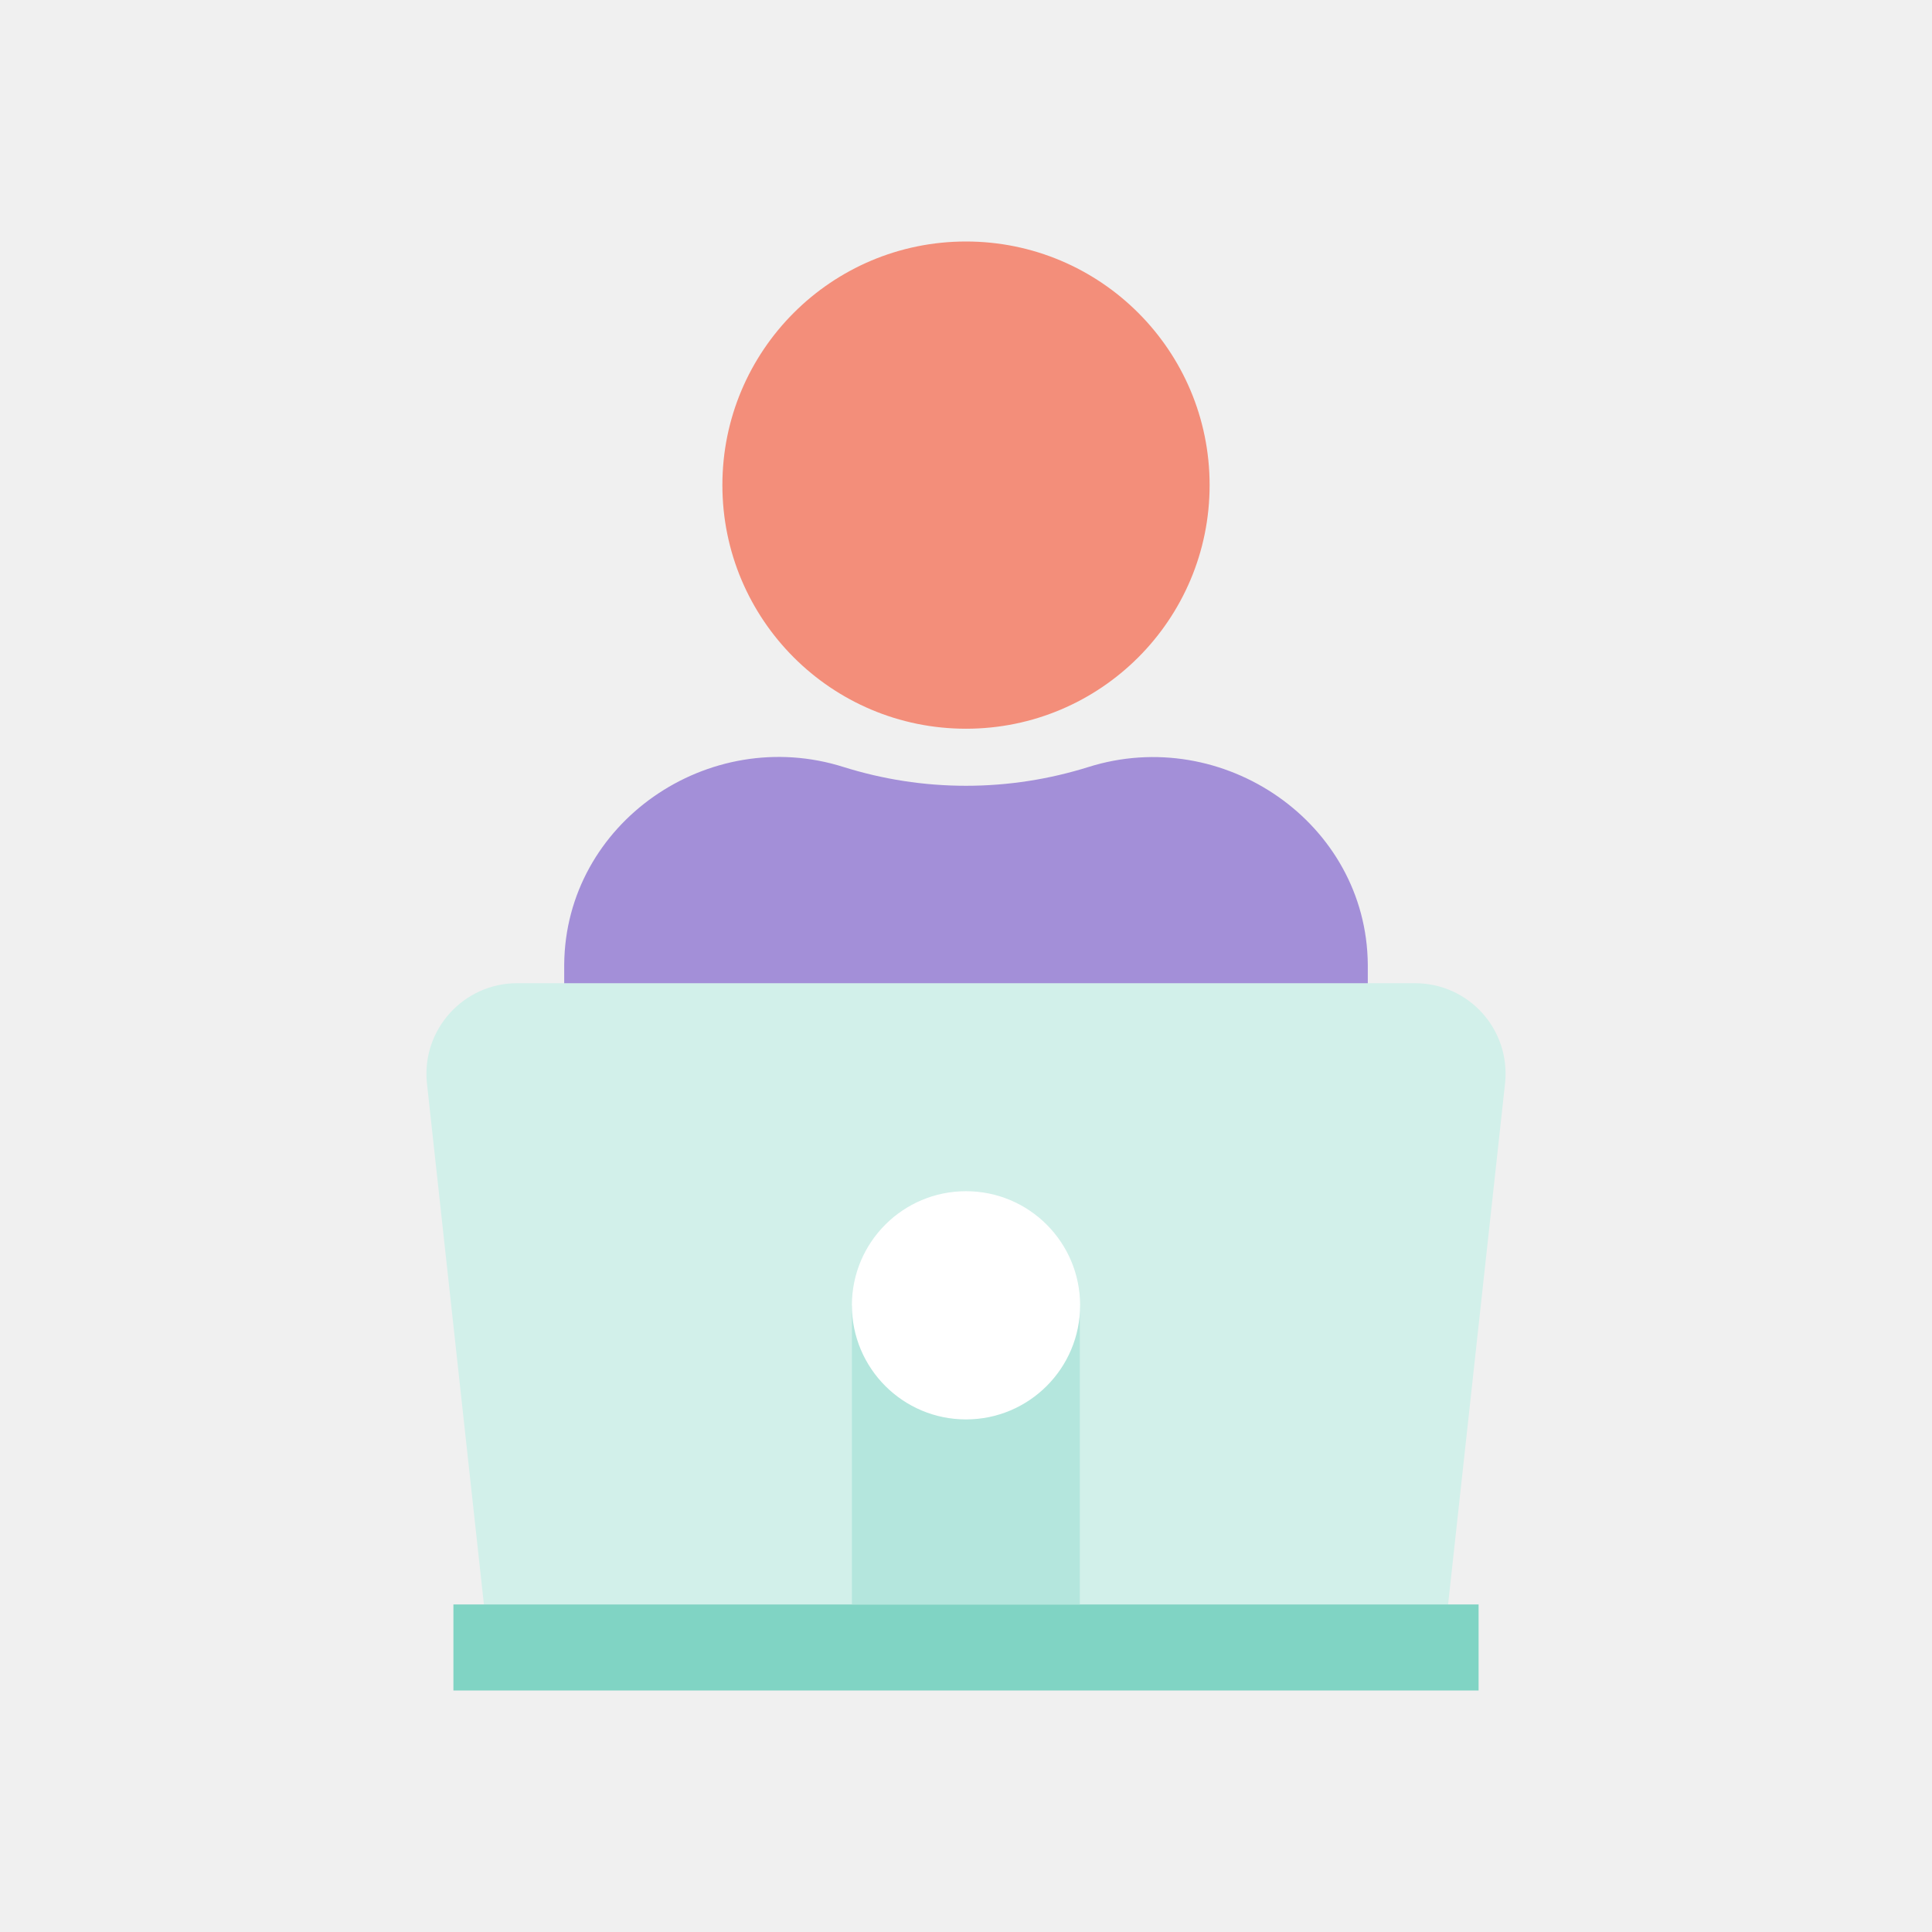
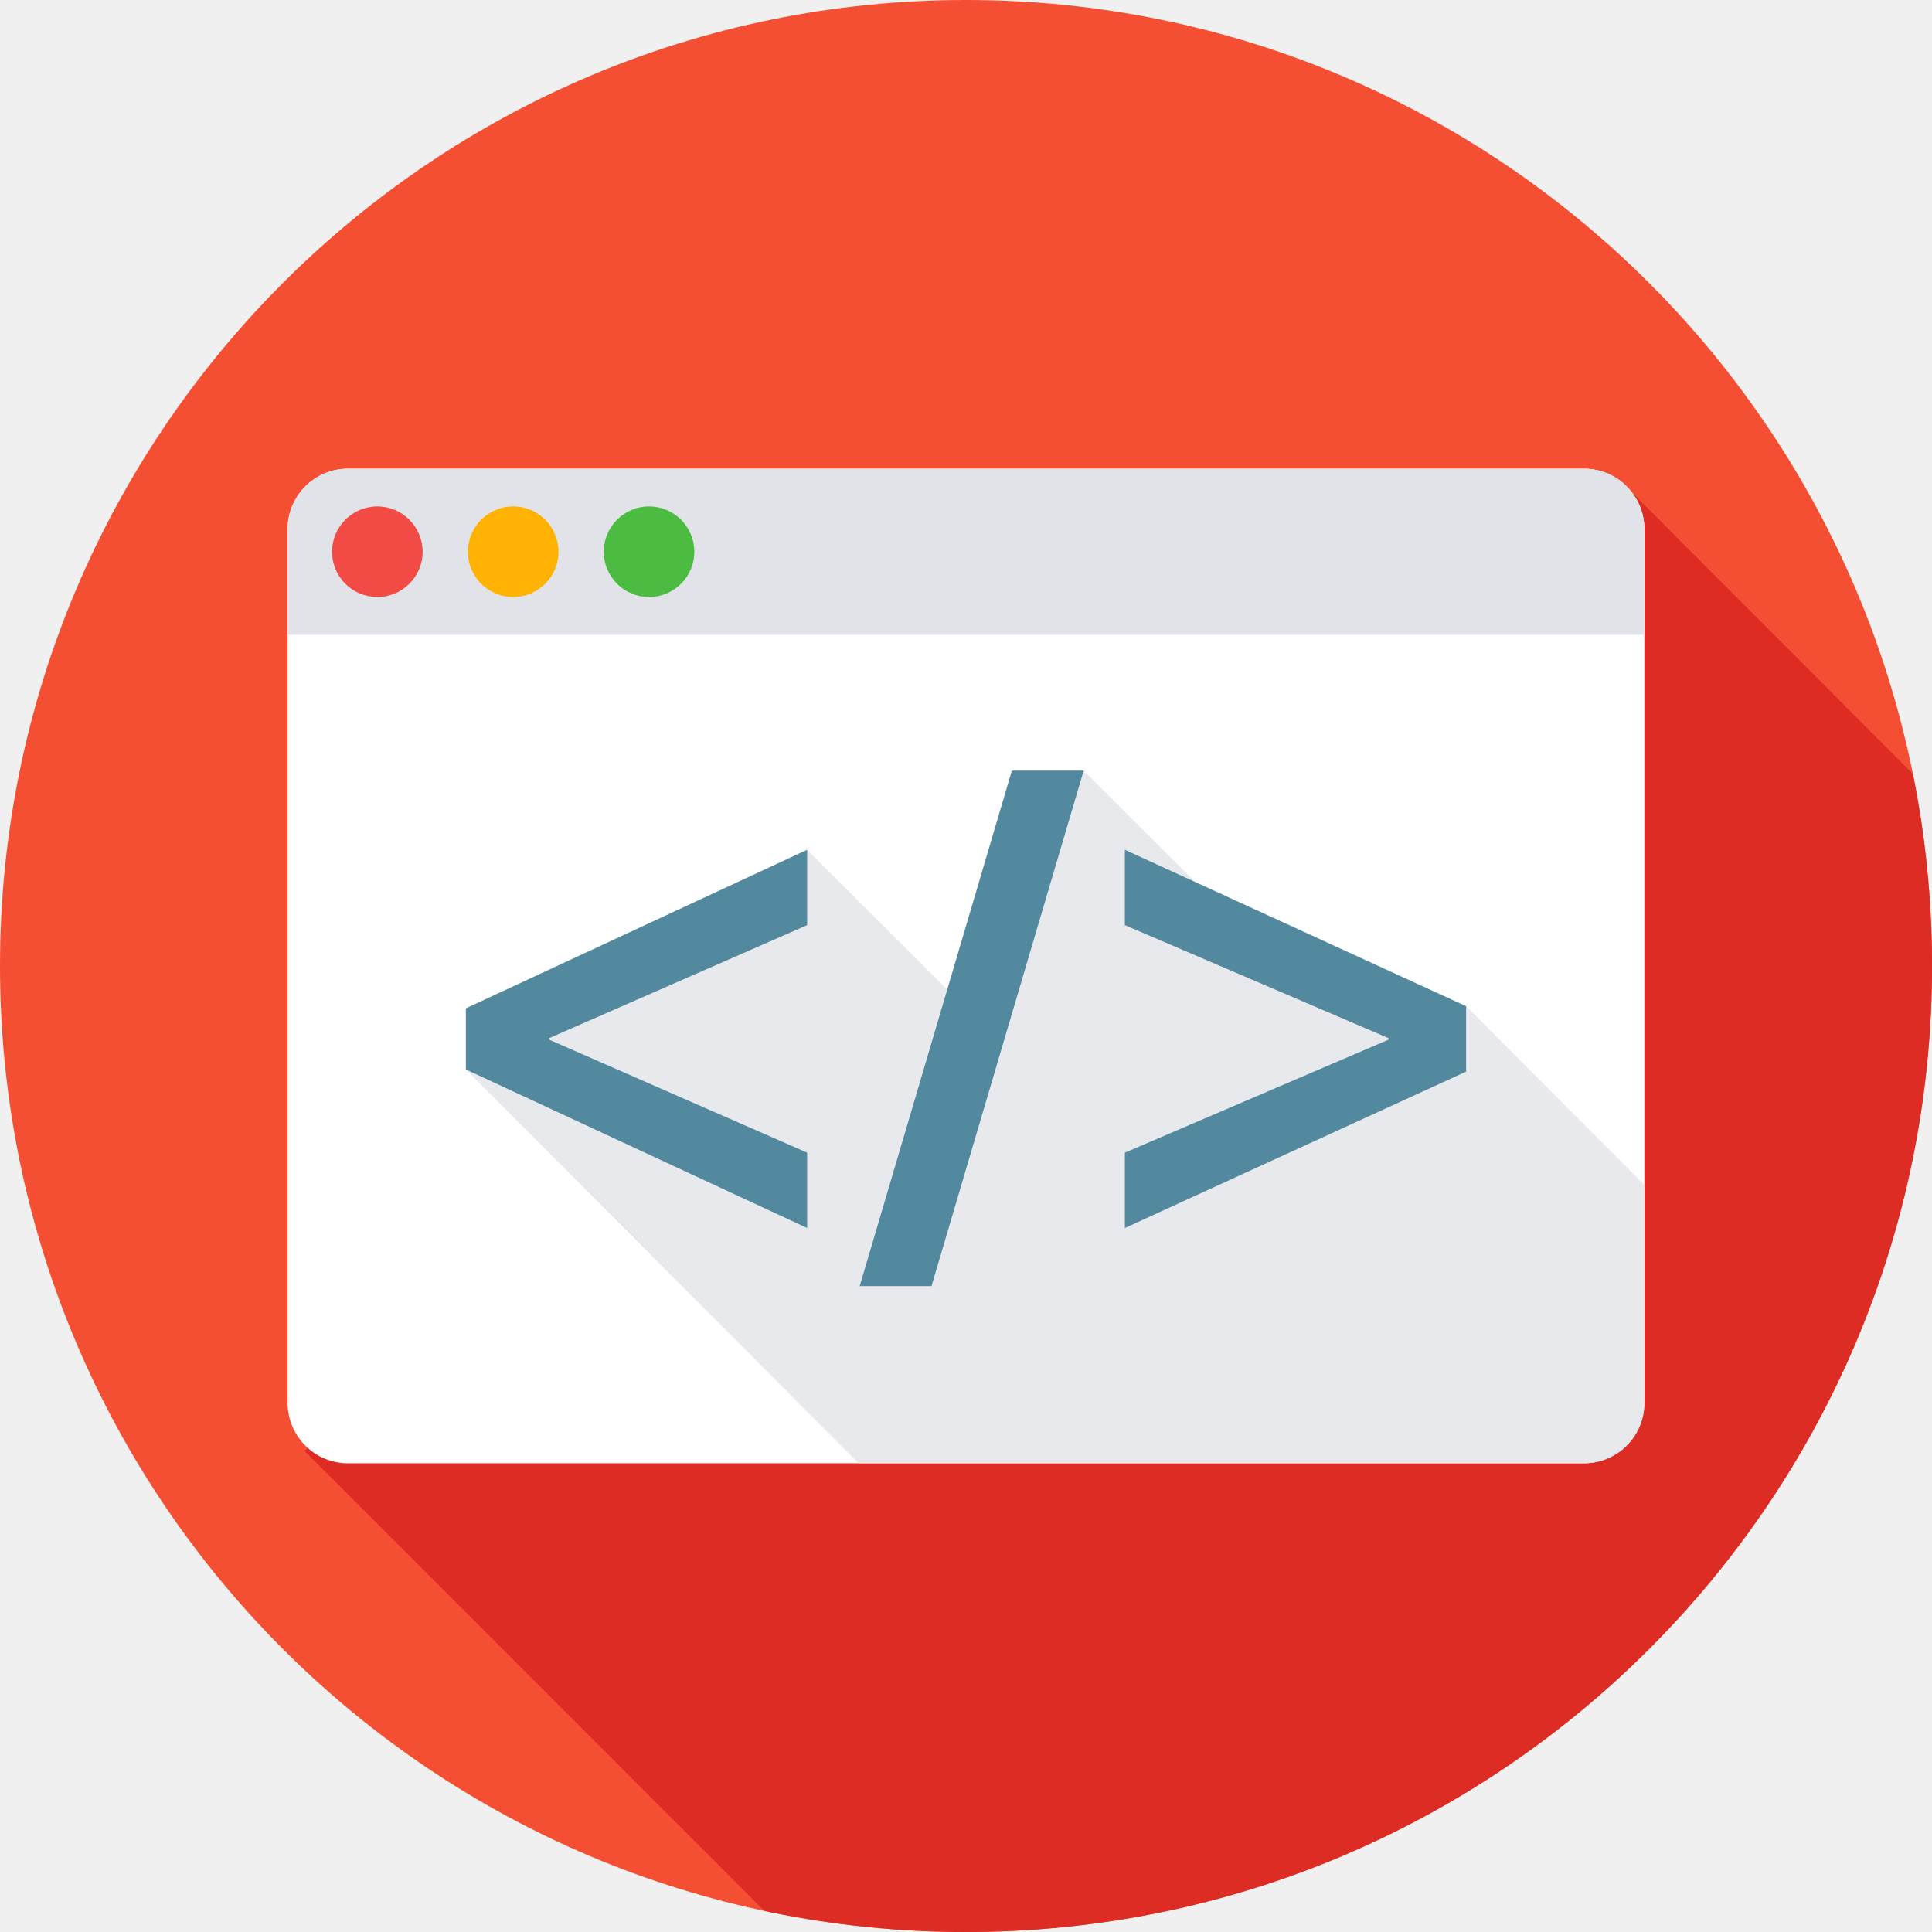
- <svg xmlns="http://www.w3.org/2000/svg" width="800px" height="800px" viewBox="0 0 64 64" id="Layer_1" version="1.1" xml:space="preserve">
-   <style type="text/css">
- 	.st0{fill:#B4E6DD;}
- 	.st1{fill:#80D4C4;}
- 	.st2{fill:#D2F0EA;}
- 	.st3{fill:#FFFFFF;}
- 	.st4{fill:#FBD872;}
- 	.st5{fill:#DB7767;}
- 	.st6{fill:#F38E7A;}
- 	.st7{fill:#F6AF62;}
- 	.st8{fill:#32A48E;}
- 	.st9{fill:#A38FD8;}
- 	.st10{fill:#7C64BD;}
- 	.st11{fill:#EAA157;}
- 	.st12{fill:#9681CF;}
- 	.st13{fill:#F9C46A;}
- 	.st14{fill:#CE6B61;}
- </style>
-   <g>
+ <svg xmlns="http://www.w3.org/2000/svg" xmlns:xlink="http://www.w3.org/1999/xlink" enable-background="new 0 0 128 128" version="1.1" viewBox="0 0 128 128" xml:space="preserve">
+   <g id="Layer_1">
+     <rect fill="#F4F5F5" height="1520" opacity="0" width="727.938" x="-539.984" y="-731" />
+   </g>
+   <g id="Layer_2">
    <g>
-       <circle class="st6" cx="32" cy="16.07" r="8.07" />
-       <path class="st9" d="M45.31,39.18v-7.12c0-0.04,0-0.08,0-0.11c-0.04-4.69-4.79-7.95-9.26-6.54c-1.28,0.4-2.64,0.62-4.05,0.62    c-1.41,0-2.77-0.22-4.05-0.62c-4.47-1.42-9.22,1.84-9.26,6.54c0,0.04,0,0.08,0,0.11v7.12H45.31z" />
+       <circle cx="64" cy="64" fill="#F54F33" r="64" />
+       <g>
+         <defs>
+           <circle cx="64" cy="64" id="SVGID_31_" r="64" />
+         </defs>
+         <clipPath id="SVGID_2_">
+           <use overflow="visible" xlink:href="#SVGID_31_" />
+         </clipPath>
+         <polygon clip-path="url(#SVGID_2_)" fill="#DD2C24" points="20.161,96.119 52.036,128 128,128 128,52.536 108.115,32.622    " />
+       </g>
+       <path d="M104.944,96.947H23.056c-2.209,0-4-1.791-4-4V35.053c0-2.209,1.791-4,4-4h81.888c2.209,0,4,1.791,4,4    v57.894C108.944,95.156,107.153,96.947,104.944,96.947z" fill="#FFFFFF" />
+       <g>
+         <path d="M108.944,42.054v-7.001c0-2.209-1.791-4-4-4H23.056c-2.209,0-4,1.791-4,4v7.001H108.944z" fill="#E1E3E9" />
+       </g>
+       <circle cx="25" cy="36.553" fill="#F24B45" r="3" />
+       <circle cx="34" cy="36.553" fill="#FFB202" r="3" />
+       <circle cx="43.001" cy="36.553" fill="#4CBB41" r="3" />
+       <g>
+         <defs>
+           <path d="M104.944,96.947H23.056c-2.209,0-4-1.791-4-4V35.053c0-2.209,1.791-4,4-4h81.888c2.209,0,4,1.791,4,4      v57.894C108.944,95.156,107.153,96.947,104.944,96.947z" id="SVGID_33_" />
+         </defs>
+         <clipPath id="SVGID_4_">
+           <use overflow="visible" xlink:href="#SVGID_33_" />
+         </clipPath>
+         <polygon clip-path="url(#SVGID_4_)" fill="#E1E3E9" opacity="0.8" points="30.866,70.855 57.438,97.5 110,97.5 110,79.563      97.134,66.663 84.469,63.719 71.795,51.056 64.376,67.188 53.475,56.3 31.937,68.83    " />
+       </g>
+       <g>
+         <path d="M30.866,66.804L53.475,56.3v4.993l-17.099,7.49v0.094l17.099,7.489v4.993L30.866,70.855V66.804z" fill="#53899F" />
+         <path d="M56.958,85.206l10.08-34.15h4.758l-10.081,34.15H56.958z" fill="#53899F" />
+         <path d="M97.134,70.997L74.525,81.359v-4.993L92,68.877v-0.094l-17.476-7.49V56.3l22.609,10.363V70.997z" fill="#53899F" />
+       </g>
    </g>
-     <path class="st2" d="M46.87,32.57H17.13c-1.77,0-3.16,1.53-2.99,3.29l1.89,17.29h31.94l1.89-17.29   C50.03,34.09,48.65,32.57,46.87,32.57z" />
-     <rect class="st1" height="2.85" width="33.96" x="15.02" y="53.15" />
-     <rect class="st0" height="9.91" width="7.55" x="28.22" y="43.24" />
-     <circle class="st3" cx="32" cy="43.24" r="3.78" />
  </g>
</svg>
